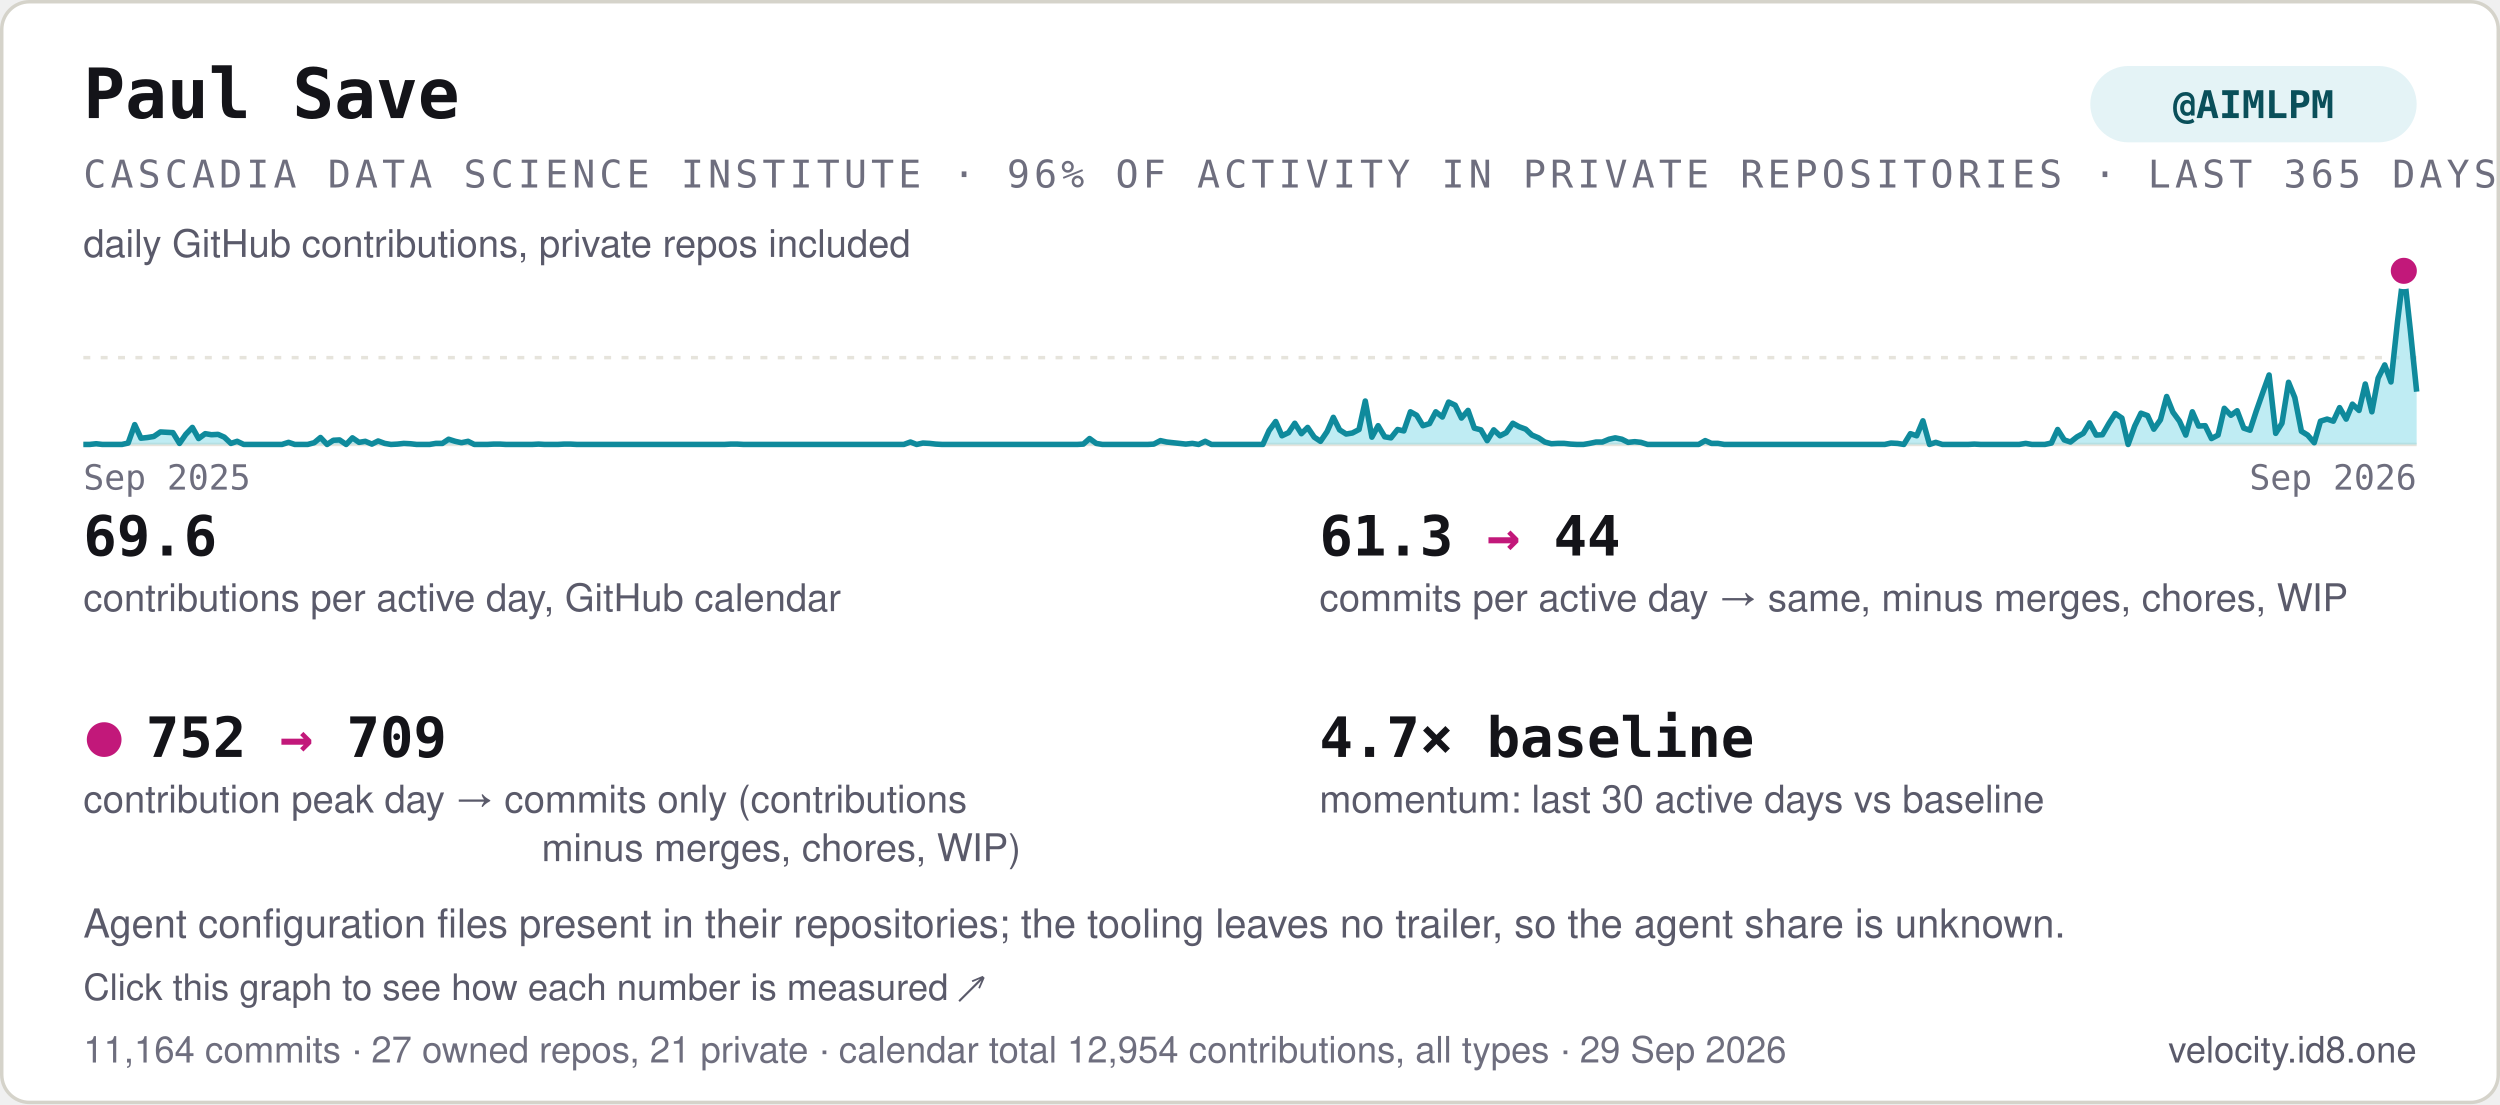
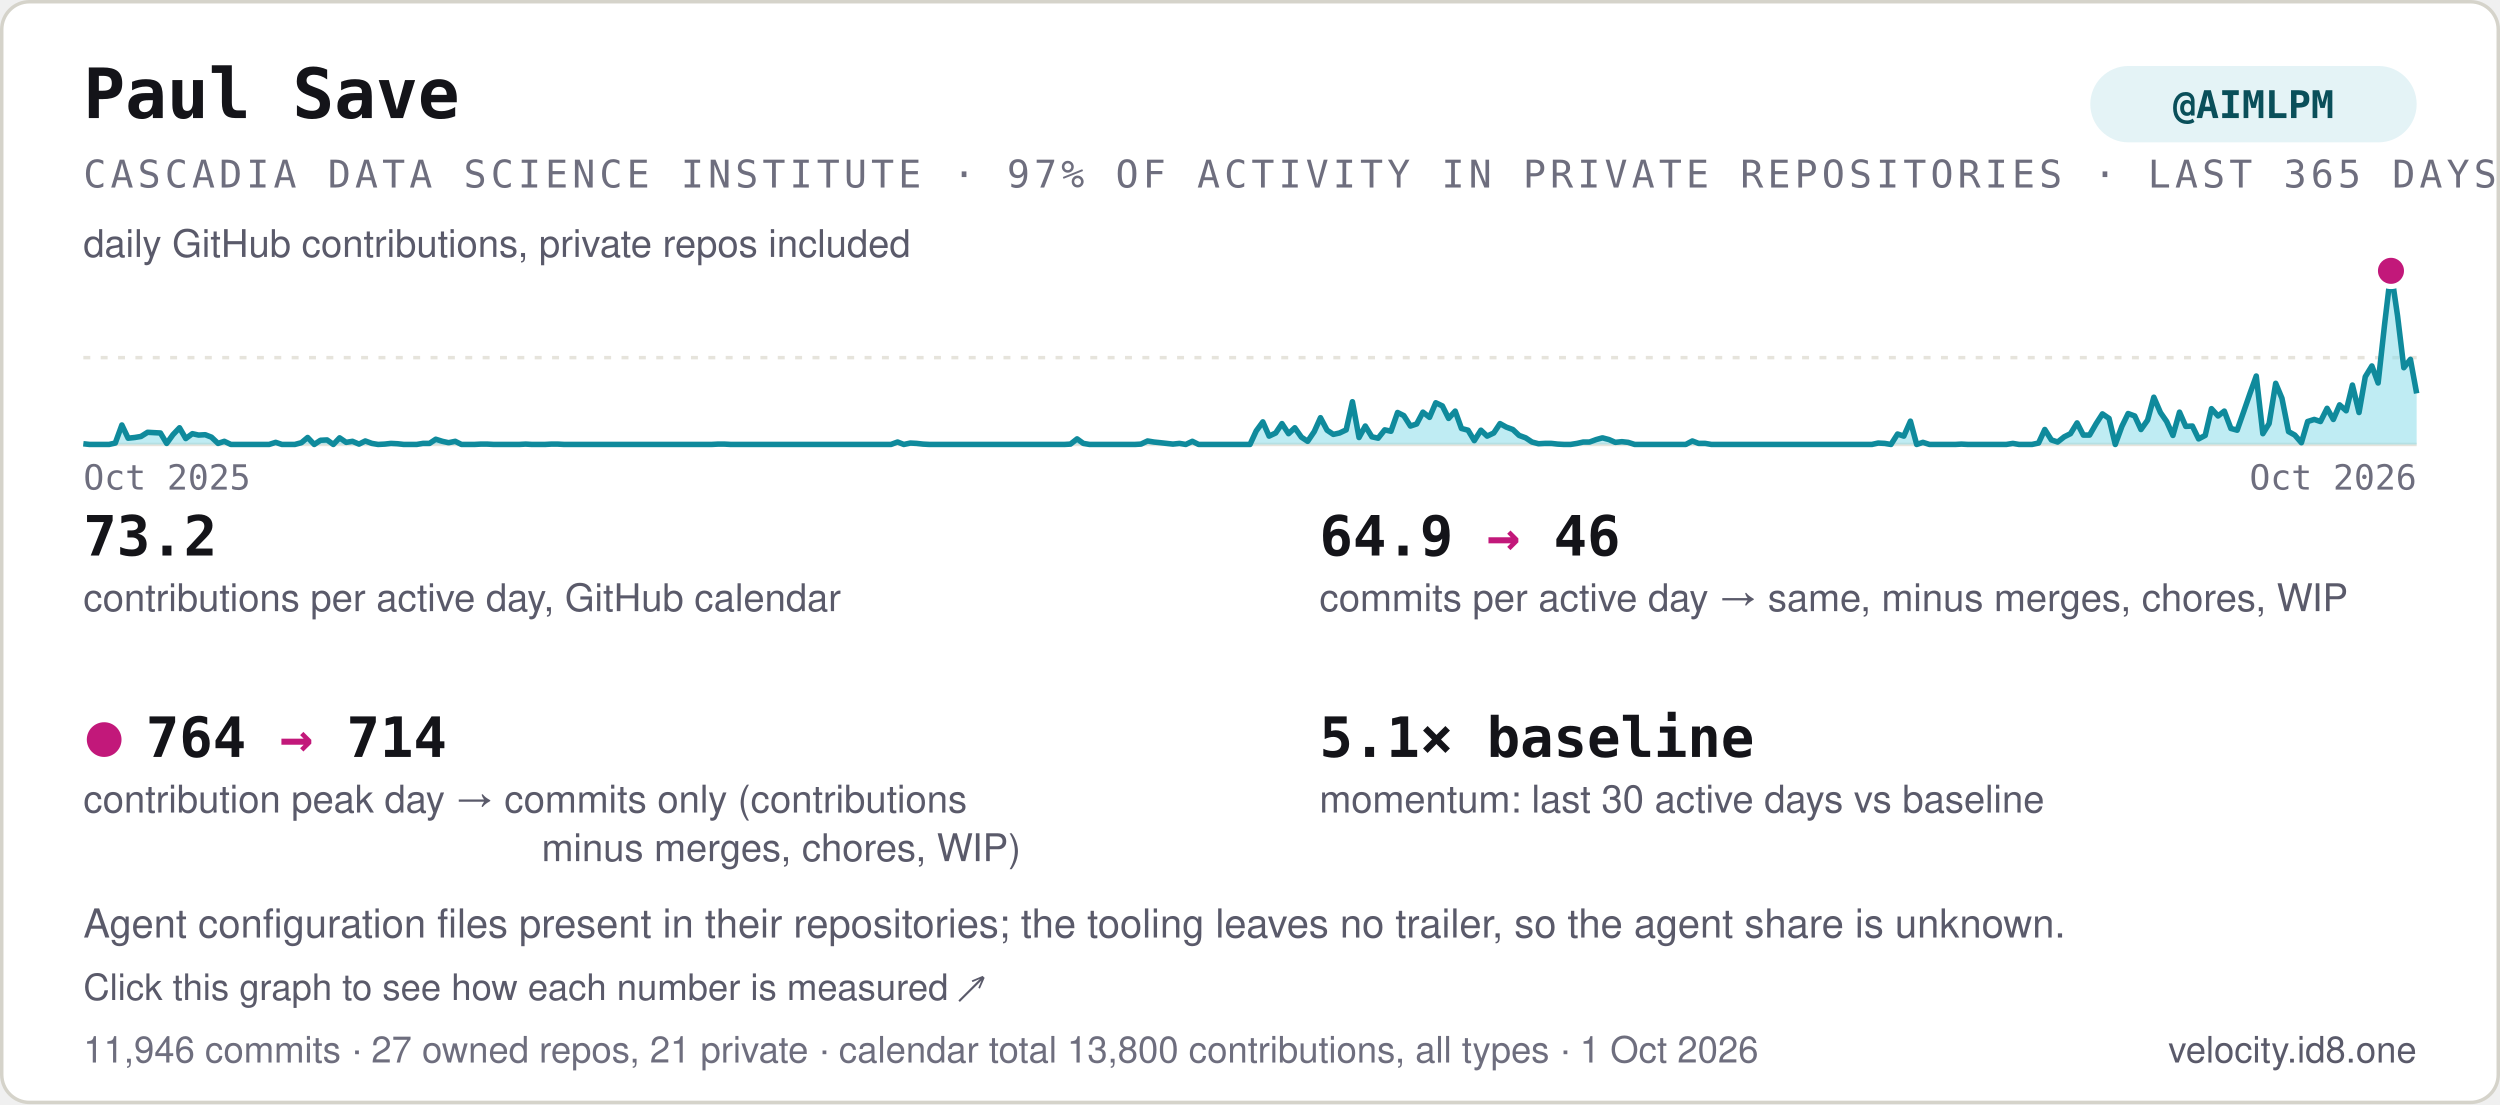
<svg xmlns="http://www.w3.org/2000/svg" width="720" height="318" viewBox="0 0 720 318" role="img" aria-label="Paul Save: Velocity Graph">
  <rect x="0.5" y="0.5" width="719" height="317" rx="8" fill="#FFFFFF" stroke="#D5D3CA" />
  <text x="24" y="34" font-family="Departure Mono, JetBrains Mono, ui-monospace, Menlo, monospace" font-size="20" font-weight="700" fill="#141419">Paul Save</text>
-   <text x="24" y="54" font-family="Departure Mono, JetBrains Mono, ui-monospace, Menlo, monospace" font-size="11" letter-spacing="1.2" fill="#6E6E7E">CASCADIA DATA SCIENCE INSTITUTE · 96% OF ACTIVITY IN PRIVATE REPOSITORIES · LAST 365 DAYS</text>
+   <text x="24" y="54" font-family="Departure Mono, JetBrains Mono, ui-monospace, Menlo, monospace" font-size="11" letter-spacing="1.2" fill="#6E6E7E">CASCADIA DATA SCIENCE INSTITUTE · 97% OF ACTIVITY IN PRIVATE REPOSITORIES · LAST 365 DAYS</text>
  <rect x="602" y="19" width="94" height="22" rx="11" fill="#E4F3F6" />
  <text x="649" y="34" text-anchor="middle" font-family="Departure Mono, JetBrains Mono, ui-monospace, Menlo, monospace" font-size="11" font-weight="600" fill="#0A4F5A">@AIMLPM</text>
  <line x1="24" x2="696" y1="128" y2="128" stroke="#E6E4DC" />
  <line x1="24" x2="696" y1="103.0" y2="103.0" stroke="#E6E4DC" stroke-dasharray="2 3" />
-   <path d="M24.0,128.0 L25.8,128.0 L27.7,127.8 L29.5,128.0 L31.4,128.0 L33.2,128.0 L35.1,128.0 L36.9,127.6 L38.8,122.3 L40.6,126.2 L42.5,126.0 L44.3,125.7 L46.2,124.4 L48.0,124.5 L49.8,124.6 L51.7,127.7 L53.5,125.1 L55.4,123.1 L57.2,126.3 L59.1,124.9 L60.9,125.2 L62.8,125.1 L64.6,125.9 L66.5,127.7 L68.3,127.1 L70.2,128.0 L72.0,128.0 L73.8,128.0 L75.7,128.0 L77.5,128.0 L79.4,128.0 L81.2,128.0 L83.1,127.4 L84.9,128.0 L86.8,128.0 L88.6,128.0 L90.5,127.5 L92.3,126.0 L94.2,128.0 L96.0,126.8 L97.8,126.7 L99.7,128.0 L101.5,126.1 L103.4,127.4 L105.2,127.1 L107.1,127.9 L108.9,127.0 L110.8,127.7 L112.6,128.0 L114.5,127.9 L116.3,127.7 L118.2,127.8 L120.0,128.0 L121.8,128.0 L123.7,128.0 L125.5,127.7 L127.4,127.7 L129.2,126.5 L131.1,127.1 L132.9,127.5 L134.8,127.1 L136.6,128.0 L138.5,128.0 L140.3,128.0 L142.2,127.9 L144.0,127.9 L145.8,128.0 L147.7,128.0 L149.5,128.0 L151.4,128.0 L153.2,128.0 L155.1,127.9 L156.9,128.0 L158.8,128.0 L160.6,128.0 L162.5,127.9 L164.3,127.9 L166.2,128.0 L168.0,128.0 L169.8,128.0 L171.7,128.0 L173.5,128.0 L175.4,128.0 L177.2,128.0 L179.1,128.0 L180.9,128.0 L182.8,128.0 L184.6,128.0 L186.5,128.0 L188.3,128.0 L190.2,128.0 L192.0,128.0 L193.8,128.0 L195.7,128.0 L197.5,128.0 L199.4,128.0 L201.2,128.0 L203.1,128.0 L204.9,128.0 L206.8,128.0 L208.6,128.0 L210.5,127.9 L212.3,127.9 L214.2,128.0 L216.0,128.0 L217.8,128.0 L219.7,128.0 L221.5,128.0 L223.4,128.0 L225.2,128.0 L227.1,128.0 L228.9,128.0 L230.8,128.0 L232.6,128.0 L234.5,128.0 L236.3,128.0 L238.2,128.0 L240.0,128.0 L241.8,128.0 L243.7,128.0 L245.5,128.0 L247.4,128.0 L249.2,128.0 L251.1,128.0 L252.9,128.0 L254.8,128.0 L256.6,128.0 L258.5,128.0 L260.3,128.0 L262.2,127.3 L264.0,128.0 L265.8,127.6 L267.7,127.7 L269.5,127.9 L271.4,128.0 L273.2,128.0 L275.1,128.0 L276.9,128.0 L278.8,128.0 L280.6,128.0 L282.5,128.0 L284.3,128.0 L286.2,128.0 L288.0,128.0 L289.8,128.0 L291.7,128.0 L293.5,128.0 L295.4,128.0 L297.2,128.0 L299.1,128.0 L300.9,128.0 L302.8,128.0 L304.6,128.0 L306.5,128.0 L308.3,128.0 L310.2,128.0 L312.0,127.9 L313.8,126.3 L315.7,127.7 L317.5,128.0 L319.4,128.0 L321.2,128.0 L323.1,128.0 L324.9,128.0 L326.8,128.0 L328.6,128.0 L330.5,128.0 L332.3,127.9 L334.2,126.9 L336.0,127.3 L337.8,127.5 L339.7,127.7 L341.5,127.9 L343.4,127.7 L345.2,128.0 L347.1,127.1 L348.9,128.0 L350.8,128.0 L352.6,128.0 L354.5,128.0 L356.3,128.0 L358.2,128.0 L360.0,128.0 L361.8,128.0 L363.7,128.0 L365.5,124.0 L367.4,121.4 L369.2,125.5 L371.1,124.6 L372.9,121.9 L374.8,124.9 L376.6,123.1 L378.5,125.9 L380.3,127.1 L382.2,124.3 L384.0,120.2 L385.8,123.8 L387.7,125.0 L389.5,124.7 L391.4,123.7 L393.2,115.5 L395.1,125.9 L396.9,122.6 L398.8,125.8 L400.6,126.1 L402.5,123.7 L404.3,124.1 L406.2,118.6 L408.0,119.6 L409.8,122.6 L411.7,122.0 L413.5,118.6 L415.4,120.1 L417.2,115.8 L419.1,116.7 L420.9,120.4 L422.8,118.2 L424.6,123.3 L426.5,123.8 L428.3,126.9 L430.2,123.8 L432.0,125.5 L433.8,124.6 L435.7,121.9 L437.5,122.9 L439.4,123.6 L441.2,125.3 L443.1,126.1 L444.9,127.3 L446.8,127.8 L448.6,127.7 L450.5,127.7 L452.3,127.9 L454.2,128.0 L456.0,128.0 L457.8,127.7 L459.7,127.3 L461.5,127.3 L463.4,126.5 L465.2,126.1 L467.1,126.5 L468.9,127.4 L470.8,127.2 L472.6,127.4 L474.5,128.0 L476.3,128.0 L478.2,128.0 L480.0,128.0 L481.8,128.0 L483.7,128.0 L485.5,128.0 L487.4,128.0 L489.2,128.0 L491.1,126.9 L492.9,127.7 L494.8,127.7 L496.6,128.0 L498.5,128.0 L500.3,128.0 L502.2,128.0 L504.0,128.0 L505.8,128.0 L507.7,128.0 L509.5,128.0 L511.4,128.0 L513.2,128.0 L515.1,128.0 L516.9,128.0 L518.8,128.0 L520.6,128.0 L522.5,128.0 L524.3,128.0 L526.2,128.0 L528.0,128.0 L529.8,128.0 L531.7,128.0 L533.5,128.0 L535.4,128.0 L537.2,128.0 L539.1,128.0 L540.9,128.0 L542.8,128.0 L544.6,127.6 L546.5,127.7 L548.3,128.0 L550.2,124.9 L552.0,125.5 L553.8,121.2 L555.7,128.0 L557.5,127.4 L559.4,128.0 L561.2,128.0 L563.1,128.0 L564.9,128.0 L566.8,128.0 L568.6,127.9 L570.5,128.0 L572.3,128.0 L574.2,128.0 L576.0,128.0 L577.8,128.0 L579.7,128.0 L581.5,128.0 L583.4,127.7 L585.2,128.0 L587.1,128.0 L588.9,128.0 L590.8,127.6 L592.6,123.7 L594.5,126.7 L596.3,127.3 L598.2,125.8 L600.0,124.8 L601.8,121.8 L603.7,125.3 L605.5,125.2 L607.4,121.9 L609.2,119.1 L611.1,120.4 L612.9,128.0 L614.8,122.7 L616.6,119.0 L618.5,119.7 L620.3,123.6 L622.2,120.9 L624.0,114.2 L625.8,118.7 L627.7,121.3 L629.5,125.3 L631.4,118.6 L633.2,122.7 L635.1,122.6 L636.9,126.3 L638.8,125.3 L640.6,117.6 L642.5,119.6 L644.3,118.3 L646.2,123.3 L648.0,123.9 L649.8,118.4 L651.7,113.0 L653.5,108.0 L655.4,124.8 L657.2,121.9 L659.1,110.1 L660.9,114.5 L662.8,124.2 L664.6,125.3 L666.5,127.5 L668.3,121.3 L670.2,120.7 L672.0,121.3 L673.8,117.4 L675.7,120.7 L677.5,116.4 L679.4,118.2 L681.2,110.6 L683.1,118.6 L684.9,108.9 L686.8,105.1 L688.6,110.0 L690.5,92.5 L692.3,78.0 L694.2,95.3 L696.0,112.8 L696.0,128 L24,128 Z" fill="#8ADCE8" fill-opacity="0.55" />
-   <path d="M24.0,128.0 L25.8,128.0 L27.7,127.8 L29.5,128.0 L31.4,128.0 L33.2,128.0 L35.1,128.0 L36.9,127.6 L38.8,122.3 L40.6,126.2 L42.5,126.0 L44.3,125.7 L46.2,124.4 L48.0,124.5 L49.8,124.6 L51.7,127.7 L53.5,125.1 L55.4,123.1 L57.2,126.3 L59.1,124.9 L60.9,125.2 L62.8,125.1 L64.6,125.9 L66.5,127.7 L68.3,127.1 L70.2,128.0 L72.0,128.0 L73.8,128.0 L75.7,128.0 L77.5,128.0 L79.4,128.0 L81.2,128.0 L83.1,127.4 L84.9,128.0 L86.8,128.0 L88.6,128.0 L90.5,127.5 L92.3,126.0 L94.2,128.0 L96.0,126.8 L97.8,126.7 L99.7,128.0 L101.5,126.1 L103.4,127.4 L105.2,127.1 L107.1,127.9 L108.9,127.0 L110.8,127.7 L112.6,128.0 L114.5,127.9 L116.3,127.7 L118.2,127.8 L120.0,128.0 L121.8,128.0 L123.7,128.0 L125.5,127.7 L127.4,127.7 L129.2,126.5 L131.1,127.1 L132.9,127.5 L134.8,127.1 L136.6,128.0 L138.5,128.0 L140.3,128.0 L142.2,127.9 L144.0,127.9 L145.8,128.0 L147.7,128.0 L149.5,128.0 L151.4,128.0 L153.2,128.0 L155.1,127.9 L156.9,128.0 L158.8,128.0 L160.6,128.0 L162.5,127.9 L164.3,127.9 L166.2,128.0 L168.0,128.0 L169.8,128.0 L171.7,128.0 L173.5,128.0 L175.4,128.0 L177.2,128.0 L179.1,128.0 L180.9,128.0 L182.8,128.0 L184.6,128.0 L186.5,128.0 L188.3,128.0 L190.2,128.0 L192.0,128.0 L193.8,128.0 L195.7,128.0 L197.5,128.0 L199.4,128.0 L201.2,128.0 L203.1,128.0 L204.9,128.0 L206.8,128.0 L208.6,128.0 L210.5,127.9 L212.3,127.9 L214.2,128.0 L216.0,128.0 L217.8,128.0 L219.7,128.0 L221.5,128.0 L223.4,128.0 L225.2,128.0 L227.1,128.0 L228.9,128.0 L230.8,128.0 L232.6,128.0 L234.5,128.0 L236.3,128.0 L238.2,128.0 L240.0,128.0 L241.8,128.0 L243.7,128.0 L245.5,128.0 L247.4,128.0 L249.2,128.0 L251.1,128.0 L252.9,128.0 L254.8,128.0 L256.6,128.0 L258.5,128.0 L260.3,128.0 L262.2,127.3 L264.0,128.0 L265.8,127.6 L267.7,127.7 L269.5,127.9 L271.4,128.0 L273.2,128.0 L275.1,128.0 L276.9,128.0 L278.8,128.0 L280.6,128.0 L282.5,128.0 L284.3,128.0 L286.2,128.0 L288.0,128.0 L289.8,128.0 L291.7,128.0 L293.5,128.0 L295.4,128.0 L297.2,128.0 L299.1,128.0 L300.9,128.0 L302.8,128.0 L304.6,128.0 L306.5,128.0 L308.3,128.0 L310.2,128.0 L312.0,127.9 L313.8,126.3 L315.7,127.7 L317.5,128.0 L319.4,128.0 L321.2,128.0 L323.1,128.0 L324.9,128.0 L326.8,128.0 L328.6,128.0 L330.5,128.0 L332.3,127.9 L334.2,126.9 L336.0,127.3 L337.8,127.5 L339.7,127.7 L341.5,127.9 L343.4,127.7 L345.2,128.0 L347.1,127.1 L348.9,128.0 L350.8,128.0 L352.6,128.0 L354.5,128.0 L356.3,128.0 L358.2,128.0 L360.0,128.0 L361.8,128.0 L363.7,128.0 L365.5,124.0 L367.4,121.4 L369.2,125.5 L371.1,124.6 L372.9,121.9 L374.8,124.9 L376.6,123.1 L378.5,125.9 L380.3,127.1 L382.2,124.3 L384.0,120.2 L385.8,123.8 L387.7,125.0 L389.5,124.7 L391.4,123.7 L393.2,115.5 L395.1,125.9 L396.9,122.6 L398.8,125.8 L400.6,126.1 L402.5,123.7 L404.3,124.1 L406.2,118.6 L408.0,119.6 L409.8,122.6 L411.7,122.0 L413.5,118.6 L415.4,120.1 L417.2,115.8 L419.1,116.7 L420.9,120.4 L422.8,118.2 L424.6,123.3 L426.5,123.8 L428.3,126.9 L430.2,123.8 L432.0,125.5 L433.8,124.6 L435.7,121.9 L437.5,122.9 L439.4,123.6 L441.2,125.3 L443.1,126.1 L444.9,127.3 L446.8,127.8 L448.6,127.7 L450.5,127.7 L452.3,127.9 L454.2,128.0 L456.0,128.0 L457.8,127.7 L459.7,127.3 L461.5,127.3 L463.4,126.5 L465.2,126.1 L467.1,126.5 L468.9,127.4 L470.8,127.2 L472.6,127.4 L474.5,128.0 L476.3,128.0 L478.2,128.0 L480.0,128.0 L481.8,128.0 L483.7,128.0 L485.5,128.0 L487.4,128.0 L489.2,128.0 L491.1,126.9 L492.9,127.7 L494.8,127.7 L496.6,128.0 L498.5,128.0 L500.3,128.0 L502.2,128.0 L504.0,128.0 L505.8,128.0 L507.7,128.0 L509.5,128.0 L511.4,128.0 L513.2,128.0 L515.1,128.0 L516.9,128.0 L518.8,128.0 L520.6,128.0 L522.5,128.0 L524.3,128.0 L526.2,128.0 L528.0,128.0 L529.8,128.0 L531.7,128.0 L533.5,128.0 L535.4,128.0 L537.2,128.0 L539.1,128.0 L540.9,128.0 L542.8,128.0 L544.6,127.6 L546.5,127.7 L548.3,128.0 L550.2,124.9 L552.0,125.5 L553.8,121.2 L555.7,128.0 L557.5,127.4 L559.4,128.0 L561.2,128.0 L563.1,128.0 L564.9,128.0 L566.8,128.0 L568.6,127.9 L570.5,128.0 L572.3,128.0 L574.2,128.0 L576.0,128.0 L577.8,128.0 L579.7,128.0 L581.5,128.0 L583.4,127.7 L585.2,128.0 L587.1,128.0 L588.9,128.0 L590.8,127.6 L592.6,123.7 L594.5,126.7 L596.3,127.3 L598.2,125.8 L600.0,124.8 L601.8,121.8 L603.7,125.3 L605.5,125.2 L607.4,121.9 L609.2,119.1 L611.1,120.4 L612.9,128.0 L614.8,122.7 L616.6,119.0 L618.5,119.7 L620.3,123.6 L622.2,120.9 L624.0,114.2 L625.8,118.7 L627.7,121.3 L629.5,125.3 L631.4,118.6 L633.2,122.7 L635.1,122.6 L636.9,126.3 L638.8,125.3 L640.6,117.6 L642.5,119.6 L644.3,118.3 L646.2,123.3 L648.0,123.9 L649.8,118.4 L651.7,113.0 L653.5,108.0 L655.4,124.8 L657.2,121.9 L659.1,110.1 L660.9,114.5 L662.8,124.2 L664.6,125.3 L666.5,127.5 L668.3,121.3 L670.2,120.7 L672.0,121.3 L673.8,117.4 L675.7,120.7 L677.5,116.4 L679.4,118.2 L681.2,110.6 L683.1,118.6 L684.9,108.9 L686.8,105.1 L688.6,110.0 L690.5,92.5 L692.3,78.0 L694.2,95.3 L696.0,112.8" fill="none" stroke="#0F8A9C" stroke-width="1.6" stroke-linejoin="round" />
-   <circle cx="692.3" cy="78.0" r="4.5" fill="#C2187A" stroke="#FFFFFF" stroke-width="1.5" />
-   <text x="24" y="141" font-family="Departure Mono, JetBrains Mono, ui-monospace, Menlo, monospace" font-size="10" fill="#6E6E7E">Sep 2025</text>
-   <text x="696" y="141" text-anchor="end" font-family="Departure Mono, JetBrains Mono, ui-monospace, Menlo, monospace" font-size="10" fill="#6E6E7E">Sep 2026</text>
+   <path d="M24.0,127.8 L25.8,128.0 L27.7,128.0 L29.5,128.0 L31.4,128.0 L33.2,127.6 L35.1,122.4 L36.9,126.2 L38.8,126.0 L40.6,125.7 L42.5,124.5 L44.3,124.6 L46.2,124.7 L48.0,127.7 L49.8,125.2 L51.7,123.2 L53.5,126.3 L55.4,124.9 L57.2,125.3 L59.1,125.2 L60.9,125.9 L62.8,127.7 L64.6,127.1 L66.5,128.0 L68.3,128.0 L70.2,128.0 L72.0,128.0 L73.8,128.0 L75.7,128.0 L77.5,128.0 L79.4,127.4 L81.2,128.0 L83.1,128.0 L84.9,128.0 L86.8,127.5 L88.6,126.0 L90.5,128.0 L92.3,126.8 L94.2,126.7 L96.0,128.0 L97.8,126.1 L99.7,127.4 L101.5,127.1 L103.4,127.9 L105.2,127.0 L107.1,127.7 L108.9,128.0 L110.8,127.9 L112.6,127.7 L114.5,127.8 L116.3,128.0 L118.2,128.0 L120.0,128.0 L121.8,127.7 L123.7,127.7 L125.5,126.5 L127.4,127.1 L129.2,127.5 L131.1,127.1 L132.9,128.0 L134.8,128.0 L136.6,128.0 L138.5,127.9 L140.3,127.9 L142.2,128.0 L144.0,128.0 L145.8,128.0 L147.7,128.0 L149.5,128.0 L151.4,127.9 L153.2,128.0 L155.1,128.0 L156.9,128.0 L158.8,127.9 L160.6,127.9 L162.5,128.0 L164.3,128.0 L166.2,128.0 L168.0,128.0 L169.8,128.0 L171.7,128.0 L173.5,128.0 L175.4,128.0 L177.2,128.0 L179.1,128.0 L180.9,128.0 L182.8,128.0 L184.6,128.0 L186.5,128.0 L188.3,128.0 L190.2,128.0 L192.0,128.0 L193.8,128.0 L195.7,128.0 L197.5,128.0 L199.4,128.0 L201.2,128.0 L203.1,128.0 L204.9,128.0 L206.8,127.9 L208.6,127.9 L210.5,128.0 L212.3,128.0 L214.2,128.0 L216.0,128.0 L217.8,128.0 L219.7,128.0 L221.5,128.0 L223.4,128.0 L225.2,128.0 L227.1,128.0 L228.9,128.0 L230.8,128.0 L232.6,128.0 L234.5,128.0 L236.3,128.0 L238.2,128.0 L240.0,128.0 L241.8,128.0 L243.7,128.0 L245.5,128.0 L247.4,128.0 L249.2,128.0 L251.1,128.0 L252.9,128.0 L254.8,128.0 L256.6,128.0 L258.5,127.3 L260.3,128.0 L262.2,127.6 L264.0,127.7 L265.8,127.9 L267.7,128.0 L269.5,128.0 L271.4,128.0 L273.2,128.0 L275.1,128.0 L276.9,128.0 L278.8,128.0 L280.6,128.0 L282.5,128.0 L284.3,128.0 L286.2,128.0 L288.0,128.0 L289.8,128.0 L291.7,128.0 L293.5,128.0 L295.4,128.0 L297.2,128.0 L299.1,128.0 L300.9,128.0 L302.8,128.0 L304.6,128.0 L306.5,128.0 L308.3,127.9 L310.2,126.4 L312.0,127.7 L313.8,128.0 L315.7,128.0 L317.5,128.0 L319.4,128.0 L321.2,128.0 L323.1,128.0 L324.9,128.0 L326.8,128.0 L328.6,127.9 L330.5,127.0 L332.3,127.3 L334.2,127.5 L336.0,127.7 L337.8,127.9 L339.7,127.7 L341.5,128.0 L343.4,127.1 L345.2,128.0 L347.1,128.0 L348.9,128.0 L350.8,128.0 L352.6,128.0 L354.5,128.0 L356.3,128.0 L358.2,128.0 L360.0,128.0 L361.8,124.1 L363.7,121.5 L365.5,125.6 L367.4,124.7 L369.2,122.0 L371.1,124.9 L372.9,123.2 L374.8,125.9 L376.6,127.1 L378.5,124.3 L380.3,120.3 L382.2,123.9 L384.0,125.1 L385.8,124.7 L387.7,123.8 L389.5,115.7 L391.4,126.0 L393.2,122.7 L395.1,125.8 L396.9,126.2 L398.8,123.8 L400.6,124.2 L402.5,118.8 L404.3,119.7 L406.2,122.7 L408.0,122.1 L409.8,118.7 L411.7,120.2 L413.5,116.0 L415.4,116.9 L417.2,120.5 L419.1,118.4 L420.9,123.4 L422.8,123.9 L424.6,126.9 L426.5,123.9 L428.3,125.6 L430.2,124.7 L432.0,122.0 L433.8,123.0 L435.7,123.7 L437.5,125.4 L439.4,126.1 L441.2,127.3 L443.1,127.8 L444.9,127.7 L446.8,127.7 L448.6,127.9 L450.5,128.0 L452.3,128.0 L454.2,127.7 L456.0,127.3 L457.8,127.3 L459.7,126.6 L461.5,126.1 L463.4,126.6 L465.2,127.4 L467.1,127.2 L468.9,127.4 L470.8,128.0 L472.6,128.0 L474.5,128.0 L476.3,128.0 L478.2,128.0 L480.0,128.0 L481.8,128.0 L483.7,128.0 L485.5,128.0 L487.4,127.0 L489.2,127.7 L491.1,127.7 L492.9,128.0 L494.8,128.0 L496.6,128.0 L498.5,128.0 L500.3,128.0 L502.2,128.0 L504.0,128.0 L505.8,128.0 L507.7,128.0 L509.5,128.0 L511.4,128.0 L513.2,128.0 L515.1,128.0 L516.9,128.0 L518.8,128.0 L520.6,128.0 L522.5,128.0 L524.3,128.0 L526.2,128.0 L528.0,128.0 L529.8,128.0 L531.7,128.0 L533.5,128.0 L535.4,128.0 L537.2,128.0 L539.1,128.0 L540.9,127.6 L542.8,127.7 L544.6,128.0 L546.5,125.0 L548.3,125.6 L550.2,121.3 L552.0,128.0 L553.8,127.4 L555.7,128.0 L557.5,128.0 L559.4,128.0 L561.2,128.0 L563.1,128.0 L564.9,127.9 L566.8,128.0 L568.6,128.0 L570.5,128.0 L572.3,128.0 L574.2,128.0 L576.0,128.0 L577.8,128.0 L579.7,127.7 L581.5,128.0 L583.4,128.0 L585.2,128.0 L587.1,127.6 L588.9,123.7 L590.8,126.7 L592.6,127.3 L594.5,125.8 L596.3,124.9 L598.2,121.8 L600.0,125.3 L601.8,125.3 L603.7,122.0 L605.5,119.2 L607.4,120.5 L609.2,128.0 L611.1,122.8 L612.9,119.1 L614.8,119.8 L616.6,123.7 L618.5,121.0 L620.3,114.4 L622.2,118.8 L624.0,121.4 L625.8,125.4 L627.7,118.7 L629.5,122.8 L631.4,122.7 L633.2,126.4 L635.1,125.4 L636.9,117.7 L638.8,119.8 L640.6,118.4 L642.5,123.4 L644.3,123.9 L646.2,118.5 L648.0,113.3 L649.8,108.3 L651.7,124.9 L653.5,122.0 L655.4,110.4 L657.2,114.7 L659.1,124.3 L660.9,125.3 L662.8,127.5 L664.6,121.4 L666.5,120.8 L668.3,121.4 L670.2,117.6 L672.0,120.8 L673.8,116.6 L675.7,118.3 L677.5,110.9 L679.4,118.8 L681.2,108.5 L683.1,105.4 L684.9,110.3 L686.8,93.1 L688.6,78.0 L690.5,91.0 L692.3,105.9 L694.2,103.5 L696.0,113.3 L696.0,128 L24,128 Z" fill="#8ADCE8" fill-opacity="0.55" />
+   <path d="M24.0,127.8 L25.8,128.0 L27.7,128.0 L29.5,128.0 L31.4,128.0 L33.2,127.6 L35.1,122.4 L36.9,126.2 L38.8,126.0 L40.6,125.7 L42.5,124.5 L44.3,124.6 L46.2,124.7 L48.0,127.7 L49.8,125.2 L51.7,123.2 L53.5,126.3 L55.4,124.9 L57.2,125.3 L59.1,125.2 L60.9,125.9 L62.8,127.7 L64.6,127.1 L66.5,128.0 L68.3,128.0 L70.2,128.0 L72.0,128.0 L73.8,128.0 L75.7,128.0 L77.5,128.0 L79.4,127.4 L81.2,128.0 L83.1,128.0 L84.9,128.0 L86.8,127.5 L88.6,126.0 L90.5,128.0 L92.3,126.8 L94.2,126.7 L96.0,128.0 L97.8,126.1 L99.7,127.4 L101.5,127.1 L103.4,127.9 L105.2,127.0 L107.1,127.7 L108.9,128.0 L110.8,127.9 L112.6,127.7 L114.5,127.8 L116.3,128.0 L118.2,128.0 L120.0,128.0 L121.8,127.7 L123.7,127.7 L125.5,126.5 L127.4,127.1 L129.2,127.5 L131.1,127.1 L132.9,128.0 L134.8,128.0 L136.6,128.0 L138.5,127.9 L140.3,127.9 L142.2,128.0 L144.0,128.0 L145.8,128.0 L147.7,128.0 L149.5,128.0 L151.4,127.9 L153.2,128.0 L155.1,128.0 L156.9,128.0 L158.8,127.9 L160.6,127.9 L162.5,128.0 L164.3,128.0 L166.2,128.0 L168.0,128.0 L169.8,128.0 L171.7,128.0 L173.5,128.0 L175.4,128.0 L177.2,128.0 L179.1,128.0 L180.9,128.0 L182.8,128.0 L184.6,128.0 L186.5,128.0 L188.3,128.0 L190.2,128.0 L192.0,128.0 L193.8,128.0 L195.7,128.0 L197.5,128.0 L199.4,128.0 L201.2,128.0 L203.1,128.0 L204.9,128.0 L206.8,127.9 L208.6,127.9 L210.5,128.0 L212.3,128.0 L214.2,128.0 L216.0,128.0 L217.8,128.0 L219.7,128.0 L221.5,128.0 L223.4,128.0 L225.2,128.0 L227.1,128.0 L228.9,128.0 L230.8,128.0 L232.6,128.0 L234.5,128.0 L236.3,128.0 L238.2,128.0 L240.0,128.0 L241.8,128.0 L243.7,128.0 L245.5,128.0 L247.4,128.0 L249.2,128.0 L251.1,128.0 L252.9,128.0 L254.8,128.0 L256.6,128.0 L258.5,127.3 L260.3,128.0 L262.2,127.6 L264.0,127.7 L265.8,127.9 L267.7,128.0 L269.5,128.0 L271.4,128.0 L273.2,128.0 L275.1,128.0 L276.9,128.0 L278.8,128.0 L280.6,128.0 L282.5,128.0 L284.3,128.0 L286.2,128.0 L288.0,128.0 L289.8,128.0 L291.7,128.0 L293.5,128.0 L295.4,128.0 L297.2,128.0 L299.1,128.0 L300.9,128.0 L302.8,128.0 L304.6,128.0 L306.5,128.0 L308.3,127.9 L310.2,126.4 L312.0,127.7 L313.8,128.0 L315.7,128.0 L317.5,128.0 L319.4,128.0 L321.2,128.0 L323.1,128.0 L324.9,128.0 L326.8,128.0 L328.6,127.9 L330.5,127.0 L332.3,127.3 L334.2,127.5 L336.0,127.7 L337.8,127.9 L339.7,127.7 L341.5,128.0 L343.4,127.1 L345.2,128.0 L347.1,128.0 L348.9,128.0 L350.8,128.0 L352.6,128.0 L354.5,128.0 L356.3,128.0 L358.2,128.0 L360.0,128.0 L361.8,124.1 L363.7,121.5 L365.5,125.6 L367.4,124.7 L369.2,122.0 L371.1,124.9 L372.9,123.2 L374.8,125.9 L376.6,127.1 L378.5,124.3 L380.3,120.3 L382.2,123.9 L384.0,125.1 L385.8,124.7 L387.7,123.8 L389.5,115.7 L391.4,126.0 L393.2,122.7 L395.1,125.8 L396.9,126.2 L398.8,123.8 L400.6,124.2 L402.5,118.8 L404.3,119.7 L406.2,122.7 L408.0,122.1 L409.8,118.7 L411.7,120.2 L413.5,116.0 L415.4,116.9 L417.2,120.5 L419.1,118.4 L420.9,123.4 L422.8,123.9 L424.6,126.9 L426.5,123.9 L428.3,125.6 L430.2,124.7 L432.0,122.0 L433.8,123.0 L435.7,123.7 L437.5,125.4 L439.4,126.1 L441.2,127.3 L443.1,127.8 L444.9,127.7 L446.8,127.7 L448.6,127.9 L450.5,128.0 L452.3,128.0 L454.2,127.7 L456.0,127.3 L457.8,127.3 L459.7,126.6 L461.5,126.1 L463.4,126.6 L465.2,127.4 L467.1,127.2 L468.9,127.4 L470.8,128.0 L472.6,128.0 L474.5,128.0 L476.3,128.0 L478.2,128.0 L480.0,128.0 L481.8,128.0 L483.7,128.0 L485.5,128.0 L487.4,127.0 L489.2,127.7 L491.1,127.7 L492.9,128.0 L494.8,128.0 L496.6,128.0 L498.5,128.0 L500.3,128.0 L502.2,128.0 L504.0,128.0 L505.8,128.0 L507.7,128.0 L509.5,128.0 L511.4,128.0 L513.2,128.0 L515.1,128.0 L516.9,128.0 L518.8,128.0 L520.6,128.0 L522.5,128.0 L524.3,128.0 L526.2,128.0 L528.0,128.0 L529.8,128.0 L531.7,128.0 L533.5,128.0 L535.4,128.0 L537.2,128.0 L539.1,128.0 L540.9,127.6 L542.8,127.7 L544.6,128.0 L546.5,125.0 L548.3,125.6 L550.2,121.3 L552.0,128.0 L553.8,127.4 L555.7,128.0 L557.5,128.0 L559.4,128.0 L561.2,128.0 L563.1,128.0 L564.9,127.9 L566.8,128.0 L568.6,128.0 L570.5,128.0 L572.3,128.0 L574.2,128.0 L576.0,128.0 L577.8,128.0 L579.7,127.7 L581.5,128.0 L583.4,128.0 L585.2,128.0 L587.1,127.6 L588.9,123.7 L590.8,126.7 L592.6,127.3 L594.5,125.8 L596.3,124.9 L598.2,121.8 L600.0,125.3 L601.8,125.3 L603.7,122.0 L605.5,119.2 L607.4,120.5 L609.2,128.0 L611.1,122.8 L612.9,119.1 L614.8,119.8 L616.6,123.7 L618.5,121.0 L620.3,114.4 L622.2,118.8 L624.0,121.4 L625.8,125.4 L627.7,118.7 L629.5,122.8 L631.4,122.7 L633.2,126.4 L635.1,125.4 L636.9,117.7 L638.8,119.8 L640.6,118.4 L642.5,123.4 L644.3,123.9 L646.2,118.5 L648.0,113.3 L649.8,108.3 L651.7,124.9 L653.5,122.0 L655.4,110.4 L657.2,114.7 L659.1,124.3 L660.9,125.3 L662.8,127.5 L664.6,121.4 L666.5,120.8 L668.3,121.4 L670.2,117.6 L672.0,120.8 L673.8,116.6 L675.7,118.3 L677.5,110.9 L679.4,118.8 L681.2,108.5 L683.1,105.4 L684.9,110.3 L686.8,93.1 L688.6,78.0 L690.5,91.0 L692.3,105.9 L694.2,103.5 L696.0,113.3" fill="none" stroke="#0F8A9C" stroke-width="1.6" stroke-linejoin="round" />
+   <circle cx="688.6" cy="78.0" r="4.5" fill="#C2187A" stroke="#FFFFFF" stroke-width="1.5" />
+   <text x="24" y="141" font-family="Departure Mono, JetBrains Mono, ui-monospace, Menlo, monospace" font-size="10" fill="#6E6E7E">Oct 2025</text>
+   <text x="696" y="141" text-anchor="end" font-family="Departure Mono, JetBrains Mono, ui-monospace, Menlo, monospace" font-size="10" fill="#6E6E7E">Oct 2026</text>
  <text x="24" y="74" font-family="-apple-system, BlinkMacSystemFont, 'Segoe UI', Helvetica, Arial, sans-serif" font-size="11" fill="#5A5A6A">daily GitHub contributions, private repos included</text>
-   <text x="24" y="160" font-family="Departure Mono, JetBrains Mono, ui-monospace, Menlo, monospace" font-size="16" font-weight="600" fill="#141419">69.6</text>
+   <text x="24" y="160" font-family="Departure Mono, JetBrains Mono, ui-monospace, Menlo, monospace" font-size="16" font-weight="600" fill="#141419">73.2</text>
  <text x="24" y="176" font-family="-apple-system, BlinkMacSystemFont, 'Segoe UI', Helvetica, Arial, sans-serif" font-size="11" fill="#5A5A6A">contributions per active day, GitHub calendar</text>
-   <text x="380" y="160" font-family="Departure Mono, JetBrains Mono, ui-monospace, Menlo, monospace" font-size="16" font-weight="600" fill="#141419">61.3 <tspan fill="#C2187A">→</tspan> 44</text>
+   <text x="380" y="160" font-family="Departure Mono, JetBrains Mono, ui-monospace, Menlo, monospace" font-size="16" font-weight="600" fill="#141419">64.9 <tspan fill="#C2187A">→</tspan> 46</text>
  <text x="380" y="176" font-family="-apple-system, BlinkMacSystemFont, 'Segoe UI', Helvetica, Arial, sans-serif" font-size="11" fill="#5A5A6A">commits per active day → same, minus merges, chores, WIP</text>
  <circle cx="30" cy="213" r="5" fill="#C2187A" />
-   <text x="42" y="218" font-family="Departure Mono, JetBrains Mono, ui-monospace, Menlo, monospace" font-size="16" font-weight="600" fill="#141419">752 <tspan fill="#C2187A">→</tspan> 709</text>
+   <text x="42" y="218" font-family="Departure Mono, JetBrains Mono, ui-monospace, Menlo, monospace" font-size="16" font-weight="600" fill="#141419">764 <tspan fill="#C2187A">→</tspan> 714</text>
  <text x="24" y="234" font-family="-apple-system, BlinkMacSystemFont, 'Segoe UI', Helvetica, Arial, sans-serif" font-size="11" fill="#5A5A6A">contribution peak day → commits only (contributions</text>
  <text x="156" y="248" font-family="-apple-system, BlinkMacSystemFont, 'Segoe UI', Helvetica, Arial, sans-serif" font-size="11" fill="#5A5A6A">minus merges, chores, WIP)</text>
-   <text x="380" y="218" font-family="Departure Mono, JetBrains Mono, ui-monospace, Menlo, monospace" font-size="16" font-weight="600" fill="#141419">4.7× baseline</text>
+   <text x="380" y="218" font-family="Departure Mono, JetBrains Mono, ui-monospace, Menlo, monospace" font-size="16" font-weight="600" fill="#141419">5.1× baseline</text>
  <text x="380" y="234" font-family="-apple-system, BlinkMacSystemFont, 'Segoe UI', Helvetica, Arial, sans-serif" font-size="11" fill="#5A5A6A">momentum: last 30 active days vs baseline</text>
  <text x="24" y="270" font-family="-apple-system, BlinkMacSystemFont, 'Segoe UI', Helvetica, Arial, sans-serif" font-size="11.5" fill="#5A5A6A">Agent configuration files present in their repositories; the tooling leaves no trailer, so the agent share is unknown.</text>
  <text x="24" y="288" font-family="-apple-system, BlinkMacSystemFont, 'Segoe UI', Helvetica, Arial, sans-serif" font-size="10.5" fill="#5A5A6A">Click this graph to see how each number is measured ↗</text>
-   <text x="24" y="306" font-family="-apple-system, BlinkMacSystemFont, 'Segoe UI', Helvetica, Arial, sans-serif" font-size="10.5" fill="#6E6E7E">11,164 commits · 27 owned repos, 21 private · calendar total 12,954 contributions, all types · 29 Sep 2026</text>
+   <text x="24" y="306" font-family="-apple-system, BlinkMacSystemFont, 'Segoe UI', Helvetica, Arial, sans-serif" font-size="10.5" fill="#6E6E7E">11,946 commits · 27 owned repos, 21 private · calendar total 13,800 contributions, all types · 1 Oct 2026</text>
  <text x="696" y="306" text-anchor="end" font-family="-apple-system, BlinkMacSystemFont, 'Segoe UI', Helvetica, Arial, sans-serif" font-size="10.5" fill="#5A5A6A">velocity.id8.one</text>
</svg>
